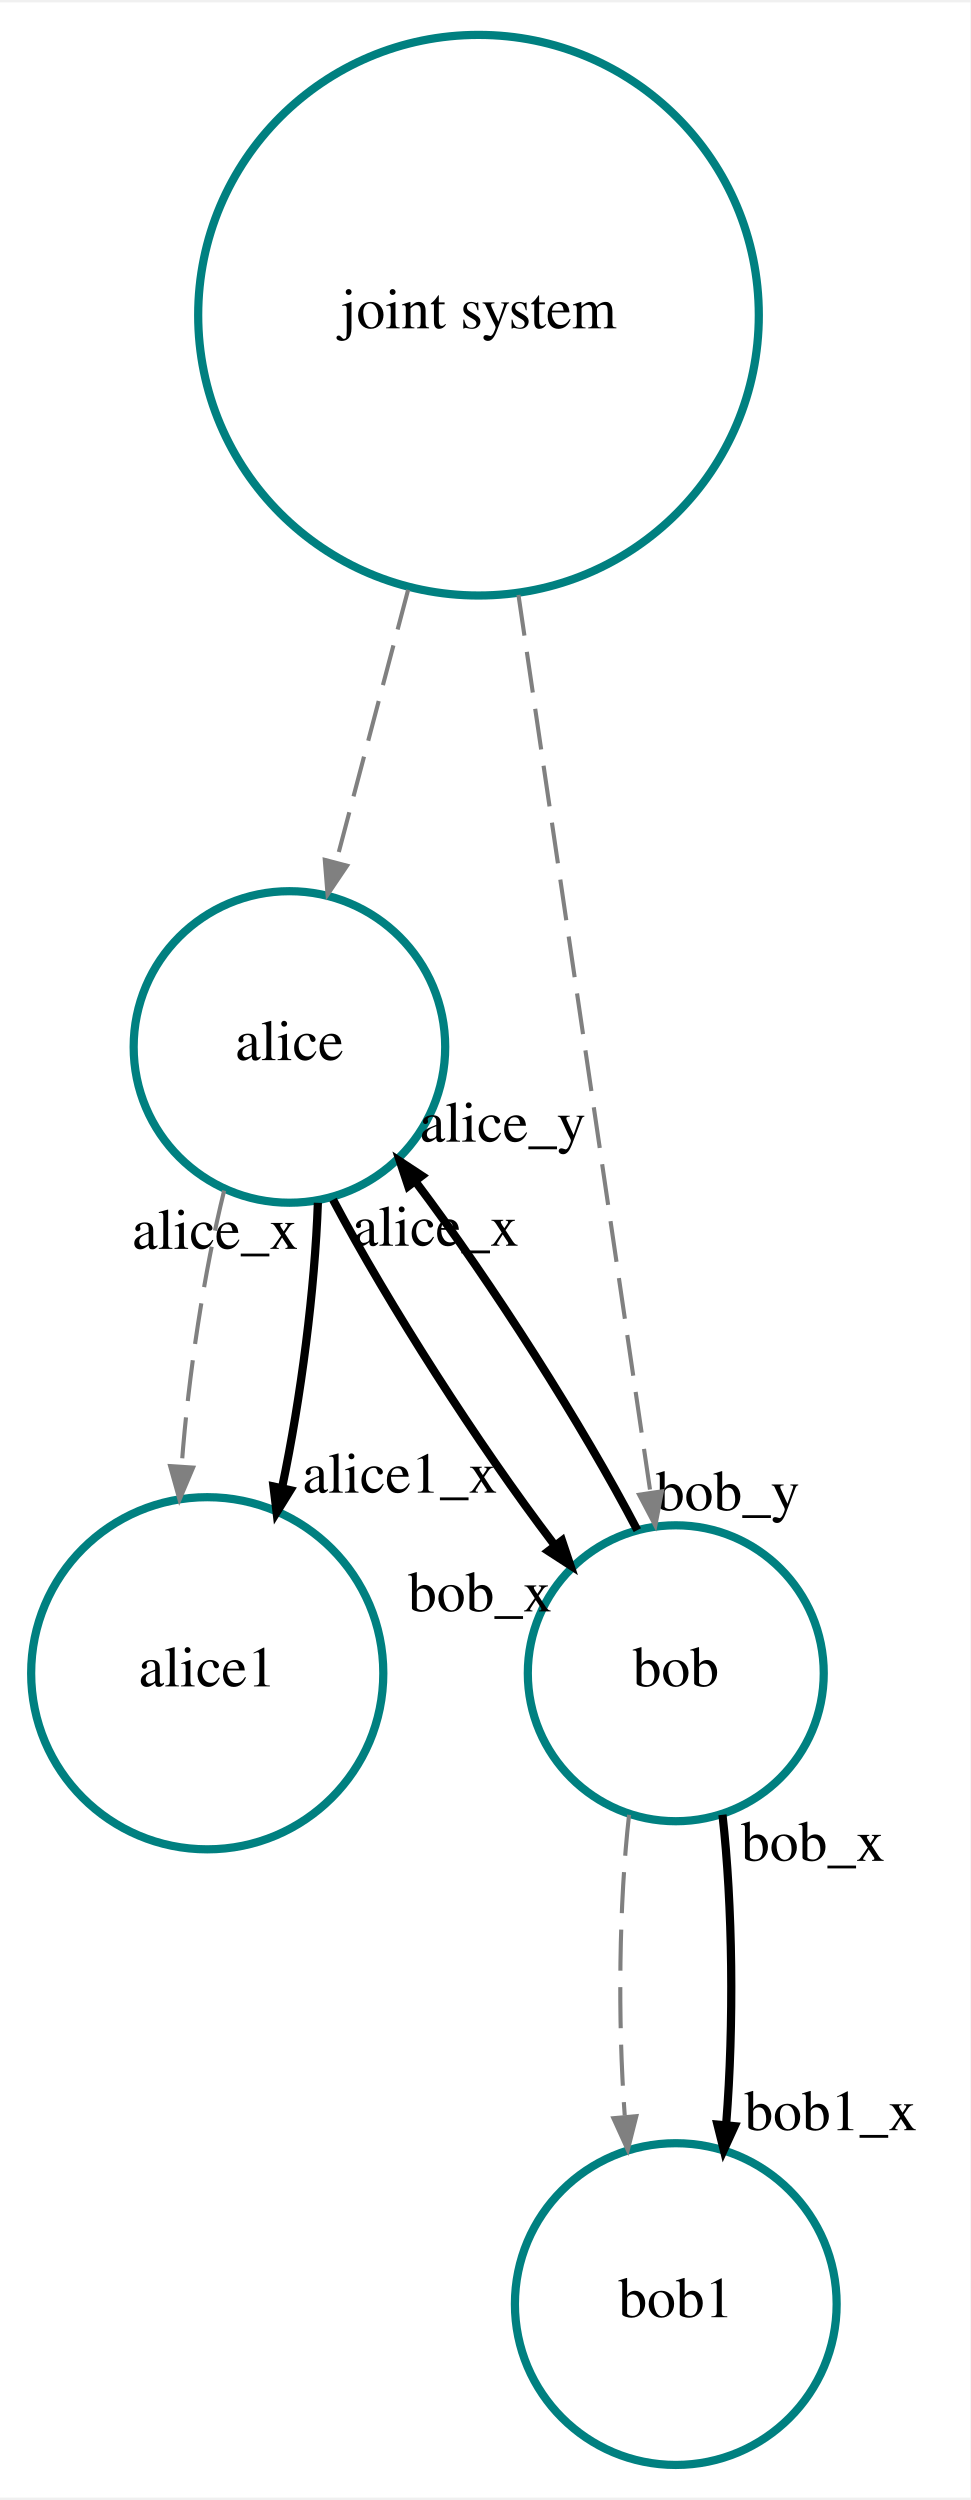
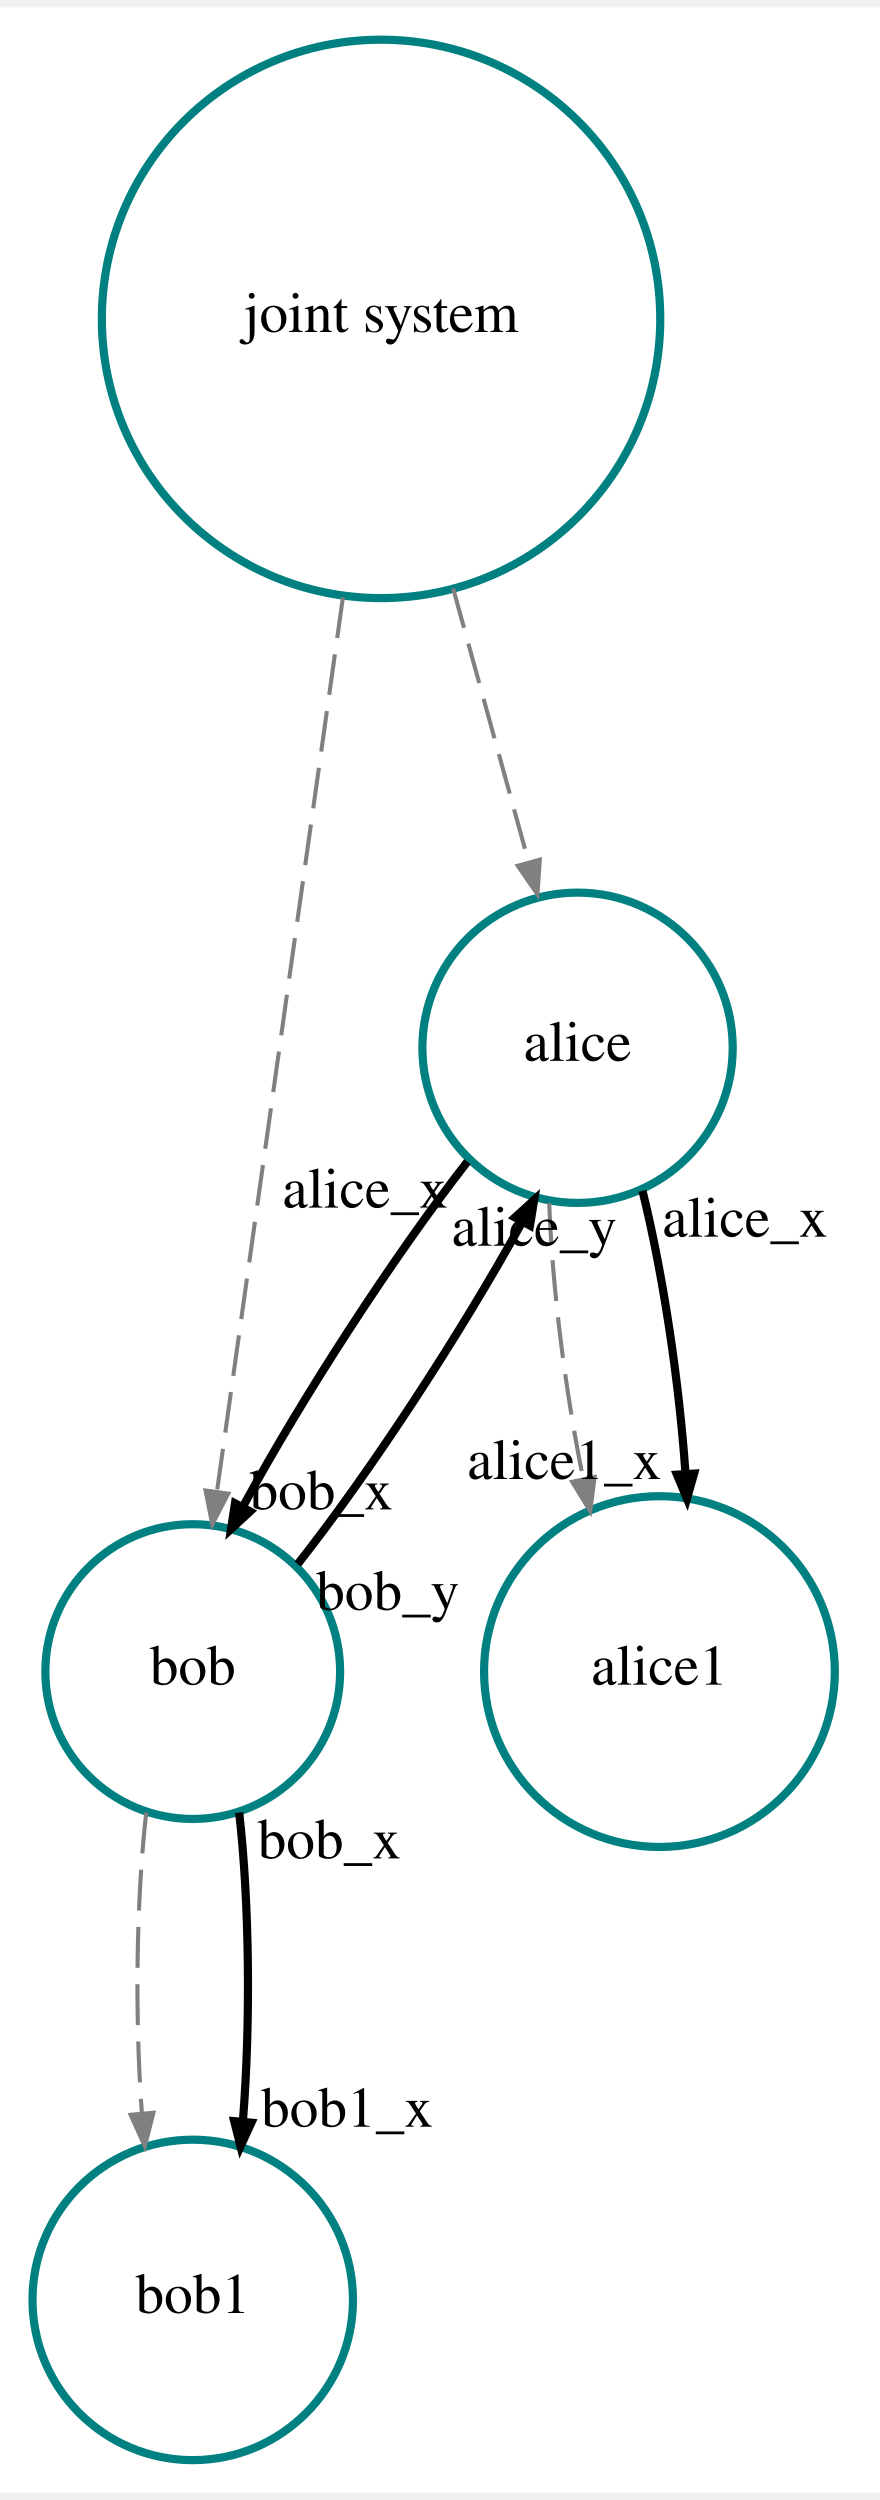
- <svg xmlns="http://www.w3.org/2000/svg" width="118pt" height="304pt" viewBox="0.00 0.00 118.05 303.54">
+ <svg xmlns="http://www.w3.org/2000/svg" width="107pt" height="304pt" viewBox="0.00 0.00 107.47 303.54">
  <g id="graph0" class="graph" transform="scale(1 1) rotate(0) translate(4 299.54)">
-     <polygon fill="white" stroke="transparent" points="-4,4 -4,-299.54 114.05,-299.54 114.05,4 -4,4" />
+     <polygon fill="white" stroke="transparent" points="-4,4 -4,-299.54 103.47,-299.54 103.47,4 -4,4" />
    <g id="node1" class="node">
-       <ellipse fill="none" stroke="Teal" cx="21.21" cy="-96.28" rx="21.42" ry="21.42" />
-       <text text-anchor="middle" x="21.21" y="-94.68" font-family="Times,serif" font-size="7.00">alice1</text>
+       <ellipse fill="none" stroke="Teal" cx="66.54" cy="-172.47" rx="18.95" ry="18.95" />
+       <text text-anchor="middle" x="66.54" y="-170.87" font-family="Times,serif" font-size="7.00">alice</text>
    </g>
    <g id="node2" class="node">
-       <ellipse fill="none" stroke="Teal" cx="31.21" cy="-172.47" rx="18.95" ry="18.95" />
-       <text text-anchor="middle" x="31.21" y="-170.87" font-family="Times,serif" font-size="7.00">alice</text>
+       <ellipse fill="none" stroke="Teal" cx="19.54" cy="-96.28" rx="18" ry="18" />
+       <text text-anchor="middle" x="19.54" y="-94.68" font-family="Times,serif" font-size="7.00">bob</text>
+     </g>
+     <g id="edge5" class="edge">
+       <path fill="none" stroke="black" d="M53.08,-158.55C44.06,-146.97 32.95,-129.82 25.77,-116.61" />
+       <polygon fill="black" stroke="black" points="26.55,-115.84 24.22,-113.69 24.7,-116.83 26.55,-115.84" />
+       <text text-anchor="middle" x="35.22" y="-116.09" font-family="Times,serif" font-size="7.00">bob_x</text>
+       <text text-anchor="middle" x="40.58" y="-152.95" font-family="Times,serif" font-size="7.00">alice_x</text>
+     </g>
+     <g id="node5" class="node">
+       <ellipse fill="none" stroke="Teal" cx="76.54" cy="-96.28" rx="21.42" ry="21.42" />
+       <text text-anchor="middle" x="76.54" y="-94.68" font-family="Times,serif" font-size="7.00">alice1</text>
+     </g>
+     <g id="edge4" class="edge">
+       <path fill="none" stroke="grey" stroke-width="0.5" stroke-dasharray="5,2" d="M63.08,-153.51C63.43,-143.44 65,-130.78 67.19,-120.02" />
+       <polygon fill="grey" stroke="grey" stroke-width="0.5" points="68.62,-120.05 68.09,-115.85 65.88,-119.46 68.62,-120.05" />
+     </g>
+     <g id="edge6" class="edge">
+       <path fill="none" stroke="black" d="M74.47,-155C76.98,-144.86 78.95,-131.69 79.72,-120.5" />
+       <polygon fill="black" stroke="black" points="80.77,-120.46 79.9,-117.4 78.68,-120.33 80.77,-120.46" />
+       <text text-anchor="middle" x="64.9" y="-119.8" font-family="Times,serif" font-size="7.00">alice1_x</text>
+       <text text-anchor="middle" x="86.97" y="-149.4" font-family="Times,serif" font-size="7.00">alice_x</text>
+     </g>
+     <g id="edge7" class="edge">
+       <path fill="none" stroke="black" d="M32.36,-109.41C41.22,-120.64 52.28,-137.58 59.63,-150.92" />
+       <polygon fill="black" stroke="black" points="58.89,-151.75 61.24,-153.89 60.73,-150.75 58.89,-151.75" />
+       <text text-anchor="middle" x="61.24" y="-148.29" font-family="Times,serif" font-size="7.00">alice_y</text>
+       <text text-anchor="middle" x="43.36" y="-103.81" font-family="Times,serif" font-size="7.00">bob_y</text>
+     </g>
+     <g id="node3" class="node">
+       <ellipse fill="none" stroke="Teal" cx="19.54" cy="-19.54" rx="19.57" ry="19.57" />
+       <text text-anchor="middle" x="19.54" y="-17.94" font-family="Times,serif" font-size="7.00">bob1</text>
+     </g>
+     <g id="edge3" class="edge">
+       <path fill="none" stroke="grey" stroke-width="0.5" stroke-dasharray="5,2" d="M13.86,-79.06C12.64,-68.36 12.46,-54.19 13.32,-42.48" />
+       <polygon fill="grey" stroke="grey" stroke-width="0.5" points="14.74,-42.4 13.69,-38.29 11.95,-42.15 14.74,-42.4" />
+     </g>
+     <g id="edge8" class="edge">
+       <path fill="none" stroke="black" d="M25.21,-79.06C26.47,-68.07 26.62,-53.45 25.68,-41.56" />
+       <polygon fill="black" stroke="black" points="26.7,-41.18 25.38,-38.29 24.6,-41.37 26.7,-41.18" />
+       <text text-anchor="middle" x="38.38" y="-40.69" font-family="Times,serif" font-size="7.00">bob1_x</text>
+       <text text-anchor="middle" x="36.21" y="-73.46" font-family="Times,serif" font-size="7.00">bob_x</text>
+     </g>
+     <g id="node4" class="node">
+       <ellipse fill="none" stroke="Teal" cx="42.54" cy="-261.49" rx="34.1" ry="34.1" />
+       <text text-anchor="middle" x="42.54" y="-259.89" font-family="Times,serif" font-size="7.00">joint system</text>
    </g>
    <g id="edge1" class="edge">
-       <path fill="none" stroke="grey" stroke-width="0.5" stroke-dasharray="5,2" d="M23.27,-155C20.85,-145.21 18.93,-132.59 18.11,-121.66" />
-       <polygon fill="grey" stroke="grey" stroke-width="0.5" points="19.49,-121.3 17.84,-117.4 16.7,-121.48 19.49,-121.3" />
-     </g>
-     <g id="edge5" class="edge">
-       <path fill="none" stroke="black" d="M34.67,-153.51C34.31,-143.08 32.63,-129.88 30.32,-118.89" />
-       <polygon fill="black" stroke="black" points="31.32,-118.55 29.65,-115.85 29.27,-119 31.32,-118.55" />
-       <text text-anchor="middle" x="44.65" y="-118.25" font-family="Times,serif" font-size="7.00">alice1_x</text>
-       <text text-anchor="middle" x="22.17" y="-147.91" font-family="Times,serif" font-size="7.00">alice_x</text>
-     </g>
-     <g id="node4" class="node">
-       <ellipse fill="none" stroke="Teal" cx="78.21" cy="-96.28" rx="18" ry="18" />
-       <text text-anchor="middle" x="78.21" y="-94.68" font-family="Times,serif" font-size="7.00">bob</text>
-     </g>
-     <g id="edge6" class="edge">
-       <path fill="none" stroke="black" d="M36.51,-153.89C43.27,-141.14 54.18,-124.09 63.34,-112.05" />
-       <polygon fill="black" stroke="black" points="64.37,-112.42 65.38,-109.41 62.71,-111.14 64.37,-112.42" />
-       <text text-anchor="middle" x="54.38" y="-103.81" font-family="Times,serif" font-size="7.00">bob_x</text>
-       <text text-anchor="middle" x="49.01" y="-148.29" font-family="Times,serif" font-size="7.00">alice_x</text>
-     </g>
-     <g id="node3" class="node">
-       <ellipse fill="none" stroke="Teal" cx="78.21" cy="-19.54" rx="19.57" ry="19.57" />
-       <text text-anchor="middle" x="78.21" y="-17.94" font-family="Times,serif" font-size="7.00">bob1</text>
-     </g>
-     <g id="edge7" class="edge">
-       <path fill="none" stroke="black" d="M73.53,-113.69C66.93,-126.35 55.86,-143.75 46.51,-156.14" />
-       <polygon fill="black" stroke="black" points="45.66,-155.53 44.66,-158.55 47.32,-156.8 45.66,-155.53" />
-       <text text-anchor="middle" x="57.16" y="-160.95" font-family="Times,serif" font-size="7.00">alice_y</text>
-       <text text-anchor="middle" x="84.53" y="-116.09" font-family="Times,serif" font-size="7.00">bob_y</text>
-     </g>
-     <g id="edge3" class="edge">
-       <path fill="none" stroke="grey" stroke-width="0.5" stroke-dasharray="5,2" d="M72.53,-79.06C71.31,-68.36 71.13,-54.19 72,-42.48" />
-       <polygon fill="grey" stroke="grey" stroke-width="0.5" points="73.41,-42.4 72.37,-38.29 70.62,-42.15 73.41,-42.4" />
-     </g>
-     <g id="edge8" class="edge">
-       <path fill="none" stroke="black" d="M83.89,-79.06C85.14,-68.07 85.3,-53.45 84.35,-41.56" />
-       <polygon fill="black" stroke="black" points="85.37,-41.18 84.05,-38.29 83.28,-41.37 85.37,-41.18" />
-       <text text-anchor="middle" x="97.05" y="-40.69" font-family="Times,serif" font-size="7.00">bob1_x</text>
-       <text text-anchor="middle" x="94.89" y="-73.46" font-family="Times,serif" font-size="7.00">bob_x</text>
-     </g>
-     <g id="node5" class="node">
-       <ellipse fill="none" stroke="Teal" cx="54.21" cy="-261.49" rx="34.1" ry="34.1" />
-       <text text-anchor="middle" x="54.21" y="-259.89" font-family="Times,serif" font-size="7.00">joint system</text>
+       <path fill="none" stroke="grey" stroke-width="0.5" stroke-dasharray="5,2" d="M51.34,-228.58C54.41,-217.45 57.78,-205.22 60.57,-195.12" />
+       <polygon fill="grey" stroke="grey" stroke-width="0.5" points="61.93,-195.44 61.64,-191.21 59.23,-194.7 61.93,-195.44" />
    </g>
    <g id="edge2" class="edge">
-       <path fill="none" stroke="grey" stroke-width="0.5" stroke-dasharray="5,2" d="M45.65,-228.09C42.74,-217.09 39.57,-205.09 36.94,-195.14" />
-       <polygon fill="grey" stroke="grey" stroke-width="0.5" points="38.22,-194.52 35.85,-191.01 35.51,-195.23 38.22,-194.52" />
-     </g>
-     <g id="edge4" class="edge">
-       <path fill="none" stroke="grey" stroke-width="0.5" stroke-dasharray="5,2" d="M59.07,-227.46C63.85,-194.93 71.02,-146.19 75.09,-118.5" />
-       <polygon fill="grey" stroke="grey" stroke-width="0.5" points="76.52,-118.41 75.72,-114.25 73.75,-118 76.52,-118.41" />
+       <path fill="none" stroke="grey" stroke-width="0.5" stroke-dasharray="5,2" d="M37.88,-227.46C33.3,-194.93 26.43,-146.19 22.53,-118.5" />
+       <polygon fill="grey" stroke="grey" stroke-width="0.5" points="23.87,-118.01 21.93,-114.25 21.1,-118.4 23.87,-118.01" />
    </g>
  </g>
</svg>
